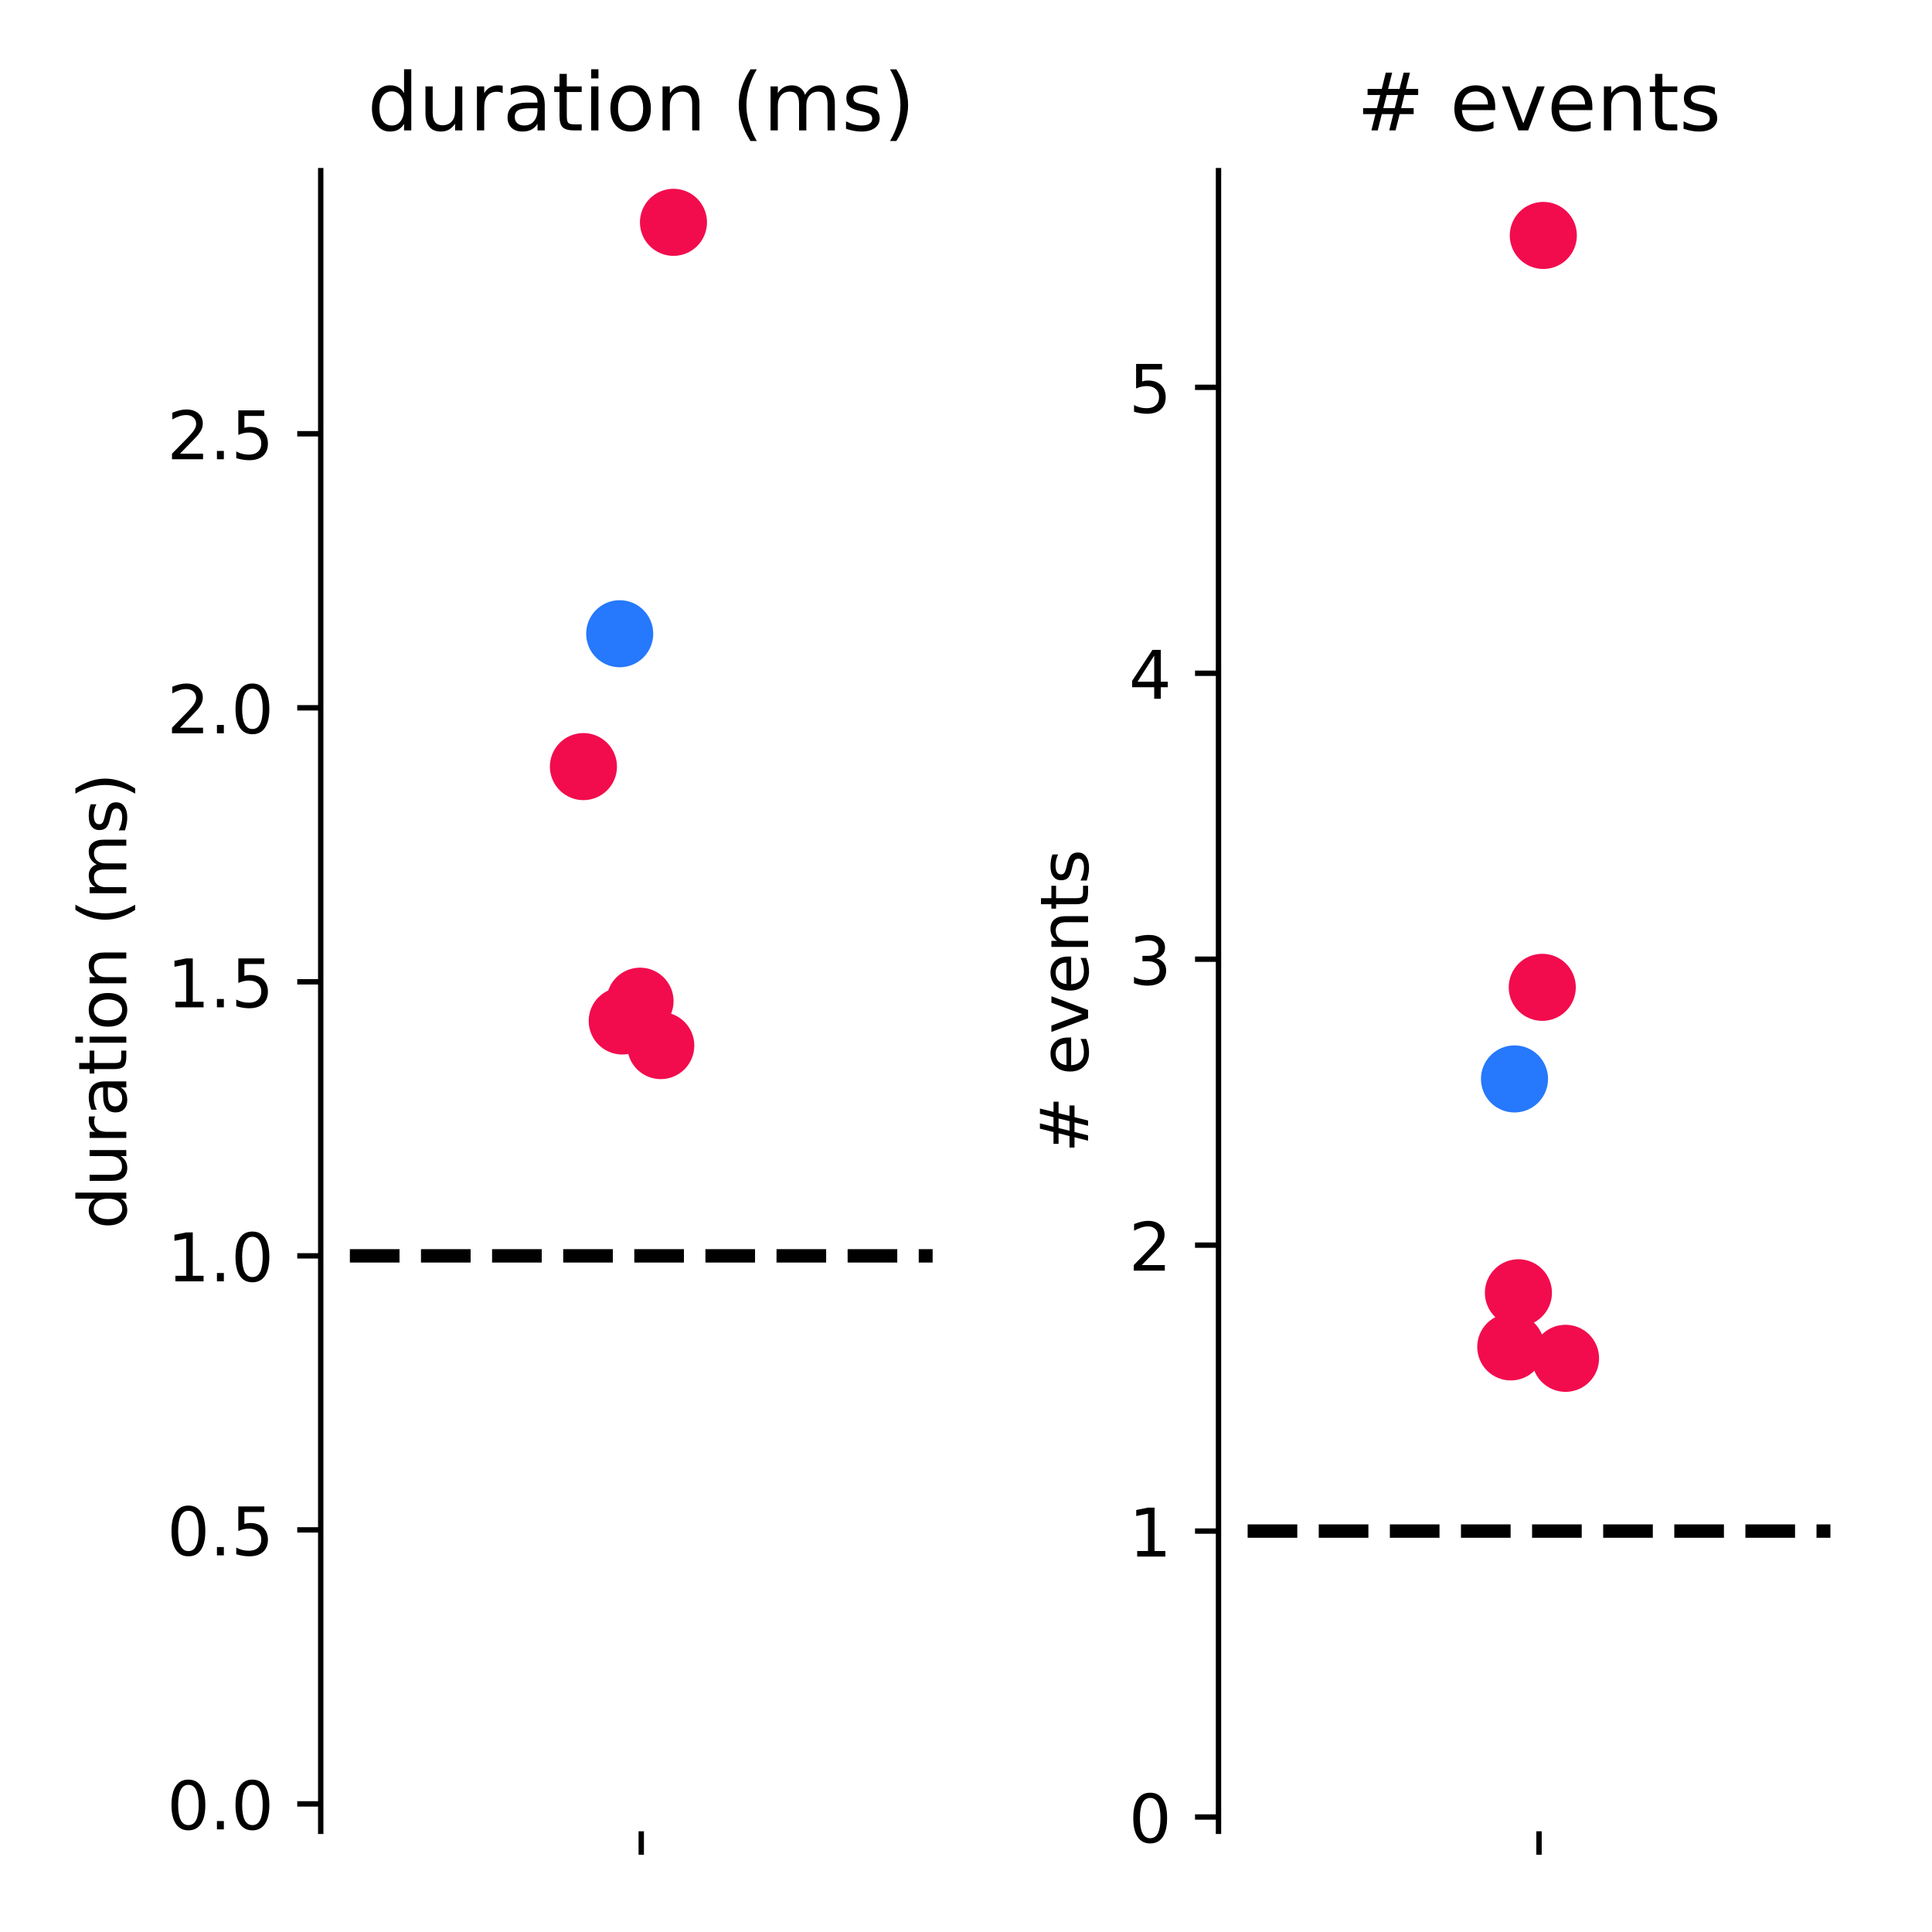
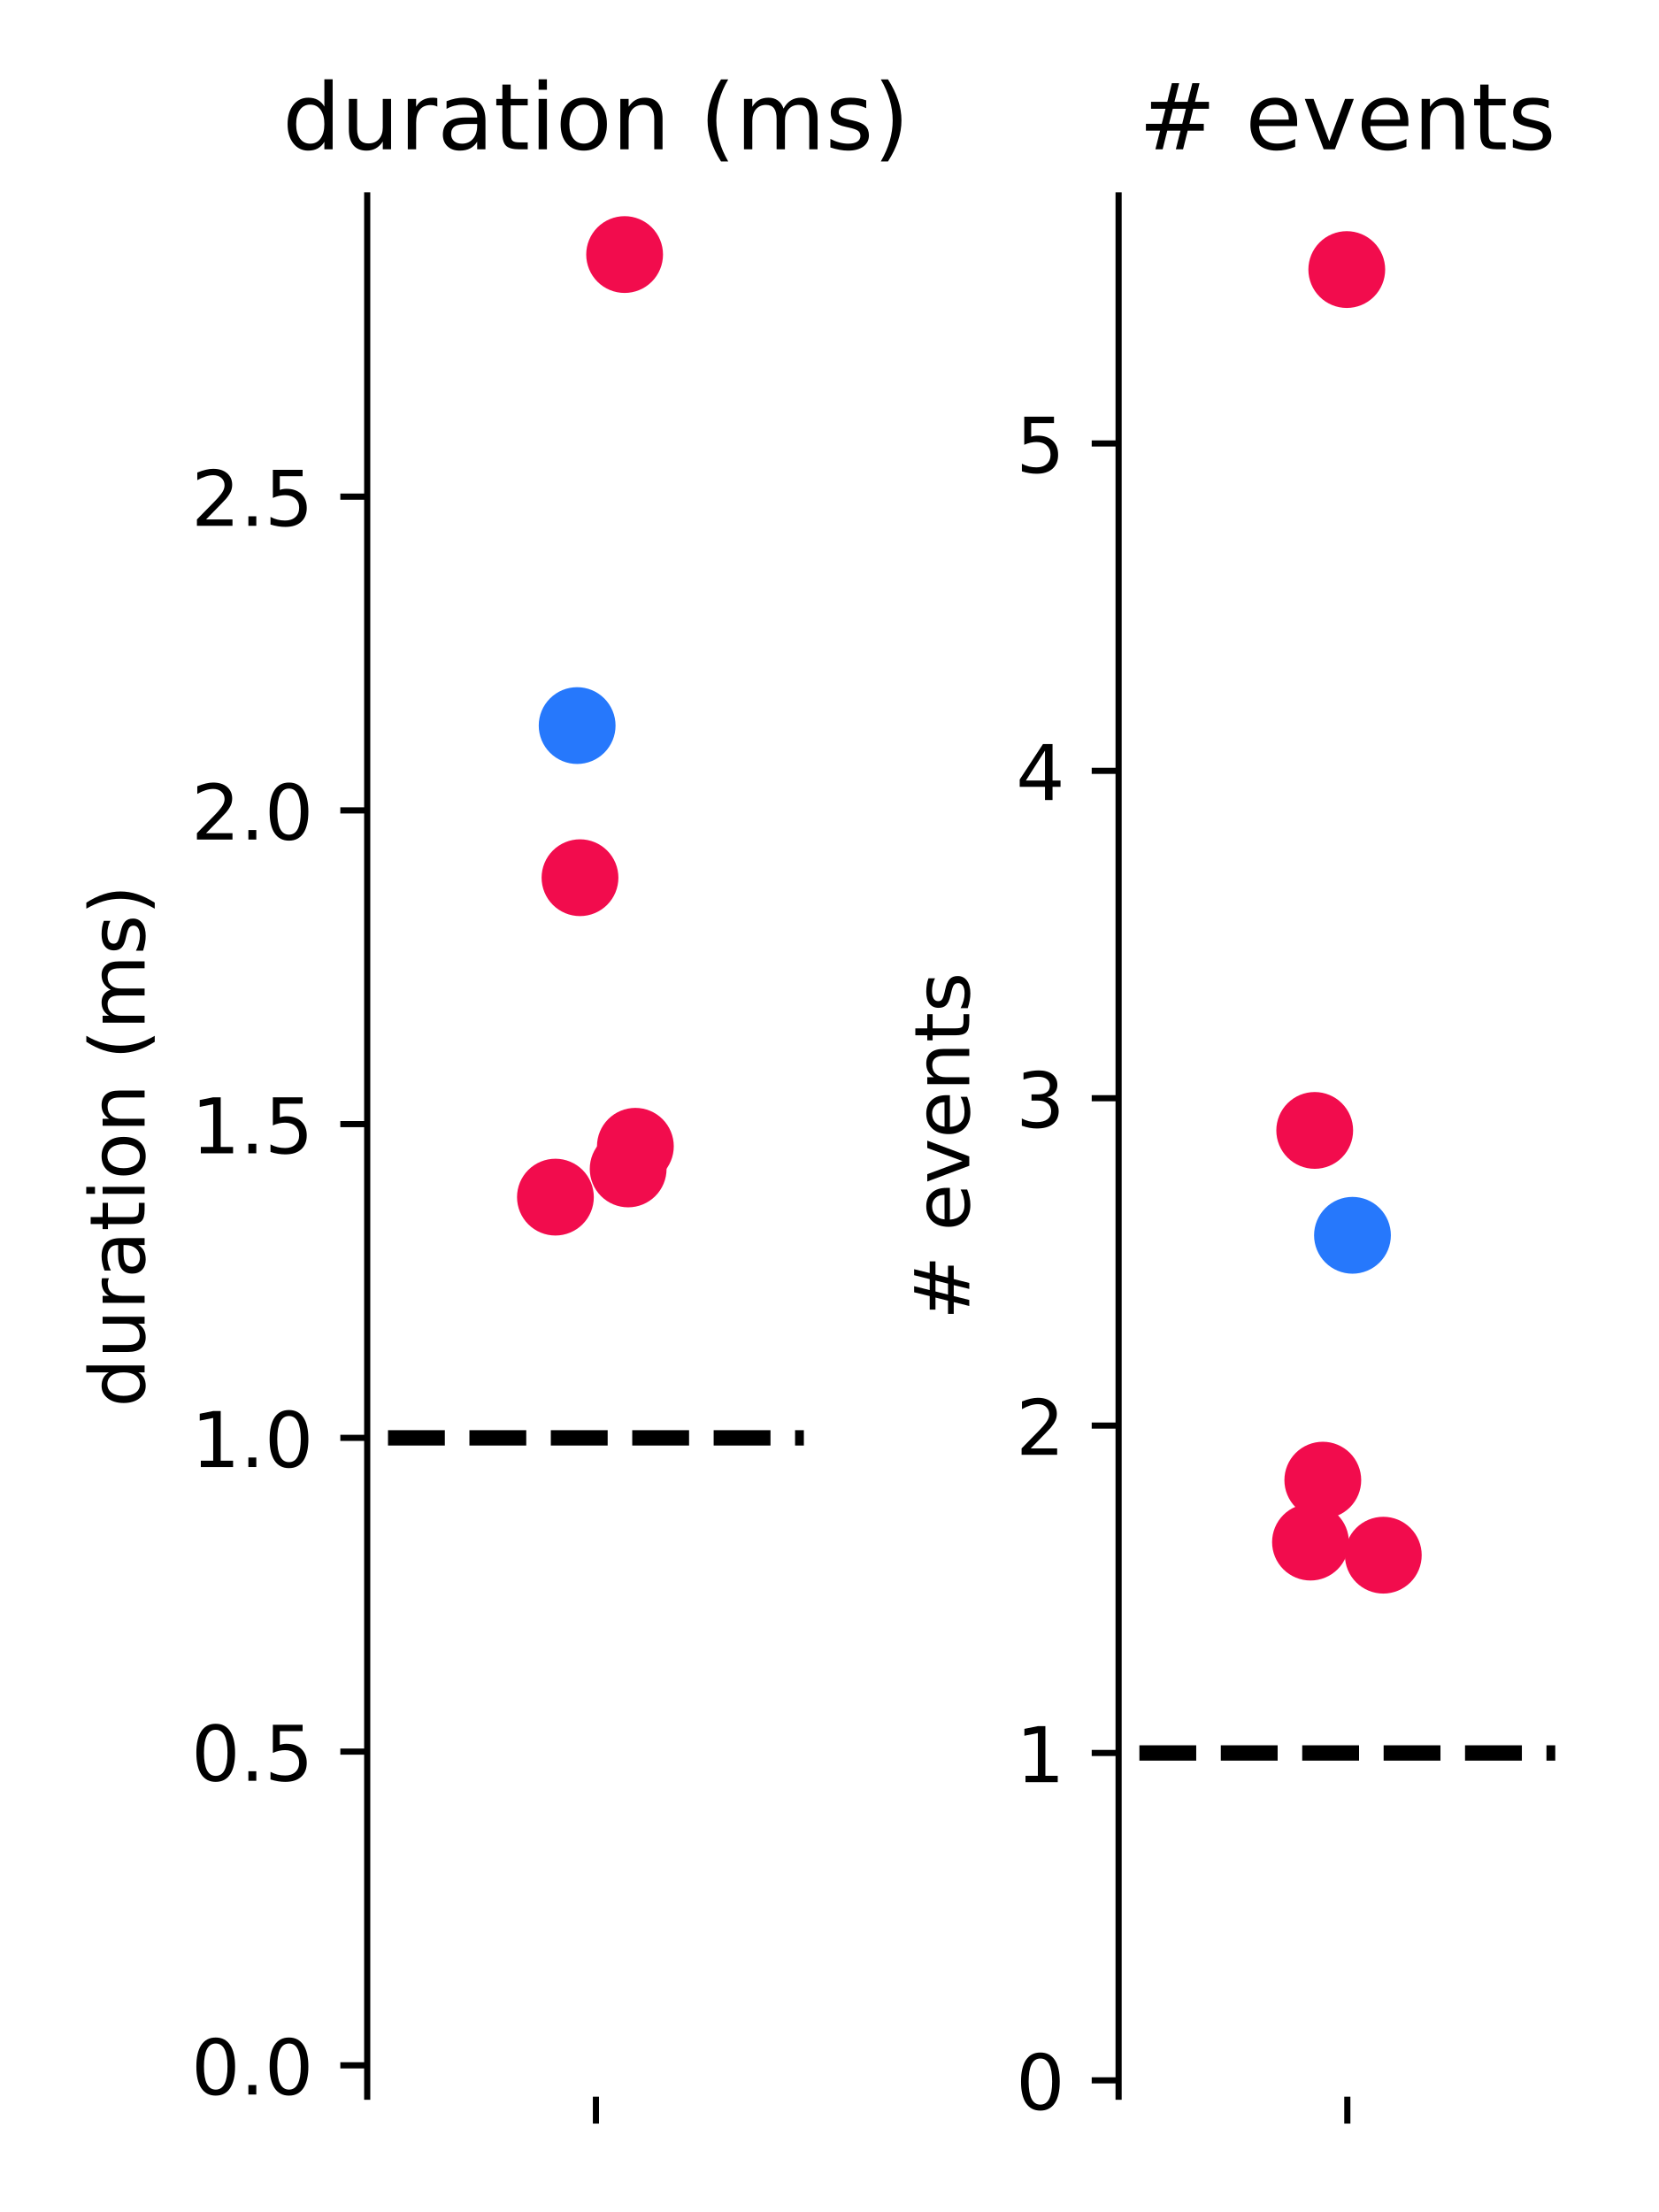
- <svg xmlns="http://www.w3.org/2000/svg" xmlns:xlink="http://www.w3.org/1999/xlink" width="288pt" height="288pt" viewBox="0 0 288 288" version="1.1">
+ <svg xmlns="http://www.w3.org/2000/svg" xmlns:xlink="http://www.w3.org/1999/xlink" width="216pt" height="288pt" viewBox="0 0 216 288" version="1.1">
  <defs>
    <style type="text/css">*{stroke-linejoin: round; stroke-linecap: butt}</style>
  </defs>
  <g id="figure_1">
    <g id="patch_1">
-       <path d="M 0 288  L 288 288  L 288 0  L 0 0  z " style="fill: #ffffff" />
+       <path d="M 0 288  L 216 288  L 216 0  L 0 0  z " style="fill: #ffffff" />
    </g>
    <g id="axes_1">
      <g id="patch_2">
-         <path d="M 47.81 272.989  L 143.37 272.989  L 143.37 25.44  L 47.81 25.44  z " style="fill: #ffffff" />
+         <path d="M 47.81 272.989  L 107.37 272.989  L 107.37 25.44  L 47.81 25.44  z " style="fill: #ffffff" />
      </g>
      <g id="matplotlib.axis_1">
        <g id="xtick_1">
          <g id="line2d_1">
            <defs>
-               <path id="mf9a4793f98" d="M 0 0  L 0 3.5  " style="stroke: #000000; stroke-width: 0.8" />
+               <path id="m383a4da235" d="M 0 0  L 0 3.5  " style="stroke: #000000; stroke-width: 0.8" />
            </defs>
            <g>
-               <use xlink:href="#mf9a4793f98" x="95.59" y="272.989" style="stroke: #000000; stroke-width: 0.8" />
+               <use xlink:href="#m383a4da235" x="77.59" y="272.989" style="stroke: #000000; stroke-width: 0.8" />
            </g>
          </g>
        </g>
      </g>
      <g id="matplotlib.axis_2">
        <g id="ytick_1">
          <g id="line2d_2">
            <defs>
-               <path id="mba3e9d6e7a" d="M 0 0  L -3.5 0  " style="stroke: #000000; stroke-width: 0.8" />
+               <path id="m9fce647419" d="M 0 0  L -3.5 0  " style="stroke: #000000; stroke-width: 0.8" />
            </defs>
            <g>
-               <use xlink:href="#mba3e9d6e7a" x="47.81" y="268.904" style="stroke: #000000; stroke-width: 0.8" />
+               <use xlink:href="#m9fce647419" x="47.81" y="268.904" style="stroke: #000000; stroke-width: 0.8" />
            </g>
          </g>
          <g id="text_1">
            <g transform="translate(24.90687 272.7035) scale(0.1 -0.1)">
              <defs>
                <path id="DejaVuSans-30" d="M 2034 4250  Q 1547 4250 1301 3770  Q 1056 3291 1056 2328  Q 1056 1369 1301 889  Q 1547 409 2034 409  Q 2525 409 2770 889  Q 3016 1369 3016 2328  Q 3016 3291 2770 3770  Q 2525 4250 2034 4250  z M 2034 4750  Q 2819 4750 3233 4129  Q 3647 3509 3647 2328  Q 3647 1150 3233 529  Q 2819 -91 2034 -91  Q 1250 -91 836 529  Q 422 1150 422 2328  Q 422 3509 836 4129  Q 1250 4750 2034 4750  z " transform="scale(0.015625)" />
                <path id="DejaVuSans-2e" d="M 684 794  L 1344 794  L 1344 0  L 684 0  L 684 794  z " transform="scale(0.015625)" />
              </defs>
              <use xlink:href="#DejaVuSans-30" />
              <use xlink:href="#DejaVuSans-2e" transform="translate(63.62305 0)" />
              <use xlink:href="#DejaVuSans-30" transform="translate(95.41016 0)" />
            </g>
          </g>
        </g>
        <g id="ytick_2">
          <g id="line2d_3">
            <g>
-               <use xlink:href="#mba3e9d6e7a" x="47.81" y="228.056" style="stroke: #000000; stroke-width: 0.8" />
+               <use xlink:href="#m9fce647419" x="47.81" y="228.056" style="stroke: #000000; stroke-width: 0.8" />
            </g>
          </g>
          <g id="text_2">
            <g transform="translate(24.90687 231.8551) scale(0.1 -0.1)">
              <defs>
                <path id="DejaVuSans-35" d="M 691 4666  L 3169 4666  L 3169 4134  L 1269 4134  L 1269 2991  Q 1406 3038 1543 3061  Q 1681 3084 1819 3084  Q 2600 3084 3056 2656  Q 3513 2228 3513 1497  Q 3513 744 3044 326  Q 2575 -91 1722 -91  Q 1428 -91 1123 -41  Q 819 9 494 109  L 494 744  Q 775 591 1075 516  Q 1375 441 1709 441  Q 2250 441 2565 725  Q 2881 1009 2881 1497  Q 2881 1984 2565 2268  Q 2250 2553 1709 2553  Q 1456 2553 1204 2497  Q 953 2441 691 2322  L 691 4666  z " transform="scale(0.015625)" />
              </defs>
              <use xlink:href="#DejaVuSans-30" />
              <use xlink:href="#DejaVuSans-2e" transform="translate(63.62305 0)" />
              <use xlink:href="#DejaVuSans-35" transform="translate(95.41016 0)" />
            </g>
          </g>
        </g>
        <g id="ytick_3">
          <g id="line2d_4">
            <g>
-               <use xlink:href="#mba3e9d6e7a" x="47.81" y="187.207" style="stroke: #000000; stroke-width: 0.8" />
+               <use xlink:href="#m9fce647419" x="47.81" y="187.207" style="stroke: #000000; stroke-width: 0.8" />
            </g>
          </g>
          <g id="text_3">
            <g transform="translate(24.90687 191.0066) scale(0.1 -0.1)">
              <defs>
                <path id="DejaVuSans-31" d="M 794 531  L 1825 531  L 1825 4091  L 703 3866  L 703 4441  L 1819 4666  L 2450 4666  L 2450 531  L 3481 531  L 3481 0  L 794 0  L 794 531  z " transform="scale(0.015625)" />
              </defs>
              <use xlink:href="#DejaVuSans-31" />
              <use xlink:href="#DejaVuSans-2e" transform="translate(63.62305 0)" />
              <use xlink:href="#DejaVuSans-30" transform="translate(95.41016 0)" />
            </g>
          </g>
        </g>
        <g id="ytick_4">
          <g id="line2d_5">
            <g>
-               <use xlink:href="#mba3e9d6e7a" x="47.81" y="146.359" style="stroke: #000000; stroke-width: 0.8" />
+               <use xlink:href="#m9fce647419" x="47.81" y="146.359" style="stroke: #000000; stroke-width: 0.8" />
            </g>
          </g>
          <g id="text_4">
            <g transform="translate(24.90687 150.1582) scale(0.1 -0.1)">
              <use xlink:href="#DejaVuSans-31" />
              <use xlink:href="#DejaVuSans-2e" transform="translate(63.62305 0)" />
              <use xlink:href="#DejaVuSans-35" transform="translate(95.41016 0)" />
            </g>
          </g>
        </g>
        <g id="ytick_5">
          <g id="line2d_6">
            <g>
-               <use xlink:href="#mba3e9d6e7a" x="47.81" y="105.511" style="stroke: #000000; stroke-width: 0.8" />
+               <use xlink:href="#m9fce647419" x="47.81" y="105.511" style="stroke: #000000; stroke-width: 0.8" />
            </g>
          </g>
          <g id="text_5">
            <g transform="translate(24.90687 109.3097) scale(0.1 -0.1)">
              <defs>
                <path id="DejaVuSans-32" d="M 1228 531  L 3431 531  L 3431 0  L 469 0  L 469 531  Q 828 903 1448 1529  Q 2069 2156 2228 2338  Q 2531 2678 2651 2914  Q 2772 3150 2772 3378  Q 2772 3750 2511 3984  Q 2250 4219 1831 4219  Q 1534 4219 1204 4116  Q 875 4013 500 3803  L 500 4441  Q 881 4594 1212 4672  Q 1544 4750 1819 4750  Q 2544 4750 2975 4387  Q 3406 4025 3406 3419  Q 3406 3131 3298 2873  Q 3191 2616 2906 2266  Q 2828 2175 2409 1742  Q 1991 1309 1228 531  z " transform="scale(0.015625)" />
              </defs>
              <use xlink:href="#DejaVuSans-32" />
              <use xlink:href="#DejaVuSans-2e" transform="translate(63.62305 0)" />
              <use xlink:href="#DejaVuSans-30" transform="translate(95.41016 0)" />
            </g>
          </g>
        </g>
        <g id="ytick_6">
          <g id="line2d_7">
            <g>
-               <use xlink:href="#mba3e9d6e7a" x="47.81" y="64.662" style="stroke: #000000; stroke-width: 0.8" />
+               <use xlink:href="#m9fce647419" x="47.81" y="64.662" style="stroke: #000000; stroke-width: 0.8" />
            </g>
          </g>
          <g id="text_6">
            <g transform="translate(24.90687 68.46129) scale(0.1 -0.1)">
              <use xlink:href="#DejaVuSans-32" />
              <use xlink:href="#DejaVuSans-2e" transform="translate(63.62305 0)" />
              <use xlink:href="#DejaVuSans-35" transform="translate(95.41016 0)" />
            </g>
          </g>
        </g>
        <g id="text_7">
          <g transform="translate(18.82719 183.22) rotate(-90) scale(0.1 -0.1)">
            <defs>
              <path id="DejaVuSans-64" d="M 2906 2969  L 2906 4863  L 3481 4863  L 3481 0  L 2906 0  L 2906 525  Q 2725 213 2448 61  Q 2172 -91 1784 -91  Q 1150 -91 751 415  Q 353 922 353 1747  Q 353 2572 751 3078  Q 1150 3584 1784 3584  Q 2172 3584 2448 3432  Q 2725 3281 2906 2969  z M 947 1747  Q 947 1113 1208 752  Q 1469 391 1925 391  Q 2381 391 2643 752  Q 2906 1113 2906 1747  Q 2906 2381 2643 2742  Q 2381 3103 1925 3103  Q 1469 3103 1208 2742  Q 947 2381 947 1747  z " transform="scale(0.015625)" />
              <path id="DejaVuSans-75" d="M 544 1381  L 544 3500  L 1119 3500  L 1119 1403  Q 1119 906 1312 657  Q 1506 409 1894 409  Q 2359 409 2629 706  Q 2900 1003 2900 1516  L 2900 3500  L 3475 3500  L 3475 0  L 2900 0  L 2900 538  Q 2691 219 2414 64  Q 2138 -91 1772 -91  Q 1169 -91 856 284  Q 544 659 544 1381  z M 1991 3584  L 1991 3584  z " transform="scale(0.015625)" />
              <path id="DejaVuSans-72" d="M 2631 2963  Q 2534 3019 2420 3045  Q 2306 3072 2169 3072  Q 1681 3072 1420 2755  Q 1159 2438 1159 1844  L 1159 0  L 581 0  L 581 3500  L 1159 3500  L 1159 2956  Q 1341 3275 1631 3429  Q 1922 3584 2338 3584  Q 2397 3584 2469 3576  Q 2541 3569 2628 3553  L 2631 2963  z " transform="scale(0.015625)" />
              <path id="DejaVuSans-61" d="M 2194 1759  Q 1497 1759 1228 1600  Q 959 1441 959 1056  Q 959 750 1161 570  Q 1363 391 1709 391  Q 2188 391 2477 730  Q 2766 1069 2766 1631  L 2766 1759  L 2194 1759  z M 3341 1997  L 3341 0  L 2766 0  L 2766 531  Q 2569 213 2275 61  Q 1981 -91 1556 -91  Q 1019 -91 701 211  Q 384 513 384 1019  Q 384 1609 779 1909  Q 1175 2209 1959 2209  L 2766 2209  L 2766 2266  Q 2766 2663 2505 2880  Q 2244 3097 1772 3097  Q 1472 3097 1187 3025  Q 903 2953 641 2809  L 641 3341  Q 956 3463 1253 3523  Q 1550 3584 1831 3584  Q 2591 3584 2966 3190  Q 3341 2797 3341 1997  z " transform="scale(0.015625)" />
              <path id="DejaVuSans-74" d="M 1172 4494  L 1172 3500  L 2356 3500  L 2356 3053  L 1172 3053  L 1172 1153  Q 1172 725 1289 603  Q 1406 481 1766 481  L 2356 481  L 2356 0  L 1766 0  Q 1100 0 847 248  Q 594 497 594 1153  L 594 3053  L 172 3053  L 172 3500  L 594 3500  L 594 4494  L 1172 4494  z " transform="scale(0.015625)" />
              <path id="DejaVuSans-69" d="M 603 3500  L 1178 3500  L 1178 0  L 603 0  L 603 3500  z M 603 4863  L 1178 4863  L 1178 4134  L 603 4134  L 603 4863  z " transform="scale(0.015625)" />
              <path id="DejaVuSans-6f" d="M 1959 3097  Q 1497 3097 1228 2736  Q 959 2375 959 1747  Q 959 1119 1226 758  Q 1494 397 1959 397  Q 2419 397 2687 759  Q 2956 1122 2956 1747  Q 2956 2369 2687 2733  Q 2419 3097 1959 3097  z M 1959 3584  Q 2709 3584 3137 3096  Q 3566 2609 3566 1747  Q 3566 888 3137 398  Q 2709 -91 1959 -91  Q 1206 -91 779 398  Q 353 888 353 1747  Q 353 2609 779 3096  Q 1206 3584 1959 3584  z " transform="scale(0.015625)" />
              <path id="DejaVuSans-6e" d="M 3513 2113  L 3513 0  L 2938 0  L 2938 2094  Q 2938 2591 2744 2837  Q 2550 3084 2163 3084  Q 1697 3084 1428 2787  Q 1159 2491 1159 1978  L 1159 0  L 581 0  L 581 3500  L 1159 3500  L 1159 2956  Q 1366 3272 1645 3428  Q 1925 3584 2291 3584  Q 2894 3584 3203 3211  Q 3513 2838 3513 2113  z " transform="scale(0.015625)" />
              <path id="DejaVuSans-20" transform="scale(0.015625)" />
              <path id="DejaVuSans-28" d="M 1984 4856  Q 1566 4138 1362 3434  Q 1159 2731 1159 2009  Q 1159 1288 1364 580  Q 1569 -128 1984 -844  L 1484 -844  Q 1016 -109 783 600  Q 550 1309 550 2009  Q 550 2706 781 3412  Q 1013 4119 1484 4856  L 1984 4856  z " transform="scale(0.015625)" />
              <path id="DejaVuSans-6d" d="M 3328 2828  Q 3544 3216 3844 3400  Q 4144 3584 4550 3584  Q 5097 3584 5394 3201  Q 5691 2819 5691 2113  L 5691 0  L 5113 0  L 5113 2094  Q 5113 2597 4934 2840  Q 4756 3084 4391 3084  Q 3944 3084 3684 2787  Q 3425 2491 3425 1978  L 3425 0  L 2847 0  L 2847 2094  Q 2847 2600 2669 2842  Q 2491 3084 2119 3084  Q 1678 3084 1418 2786  Q 1159 2488 1159 1978  L 1159 0  L 581 0  L 581 3500  L 1159 3500  L 1159 2956  Q 1356 3278 1631 3431  Q 1906 3584 2284 3584  Q 2666 3584 2933 3390  Q 3200 3197 3328 2828  z " transform="scale(0.015625)" />
              <path id="DejaVuSans-73" d="M 2834 3397  L 2834 2853  Q 2591 2978 2328 3040  Q 2066 3103 1784 3103  Q 1356 3103 1142 2972  Q 928 2841 928 2578  Q 928 2378 1081 2264  Q 1234 2150 1697 2047  L 1894 2003  Q 2506 1872 2764 1633  Q 3022 1394 3022 966  Q 3022 478 2636 193  Q 2250 -91 1575 -91  Q 1294 -91 989 -36  Q 684 19 347 128  L 347 722  Q 666 556 975 473  Q 1284 391 1588 391  Q 1994 391 2212 530  Q 2431 669 2431 922  Q 2431 1156 2273 1281  Q 2116 1406 1581 1522  L 1381 1569  Q 847 1681 609 1914  Q 372 2147 372 2553  Q 372 3047 722 3315  Q 1072 3584 1716 3584  Q 2034 3584 2315 3537  Q 2597 3491 2834 3397  z " transform="scale(0.015625)" />
              <path id="DejaVuSans-29" d="M 513 4856  L 1013 4856  Q 1481 4119 1714 3412  Q 1947 2706 1947 2009  Q 1947 1309 1714 600  Q 1481 -109 1013 -844  L 513 -844  Q 928 -128 1133 580  Q 1338 1288 1338 2009  Q 1338 2731 1133 3434  Q 928 4138 513 4856  z " transform="scale(0.015625)" />
            </defs>
            <use xlink:href="#DejaVuSans-64" />
            <use xlink:href="#DejaVuSans-75" transform="translate(63.47656 0)" />
            <use xlink:href="#DejaVuSans-72" transform="translate(126.8555 0)" />
            <use xlink:href="#DejaVuSans-61" transform="translate(167.9688 0)" />
            <use xlink:href="#DejaVuSans-74" transform="translate(229.248 0)" />
            <use xlink:href="#DejaVuSans-69" transform="translate(268.457 0)" />
            <use xlink:href="#DejaVuSans-6f" transform="translate(296.2402 0)" />
            <use xlink:href="#DejaVuSans-6e" transform="translate(357.4219 0)" />
            <use xlink:href="#DejaVuSans-20" transform="translate(420.8008 0)" />
            <use xlink:href="#DejaVuSans-28" transform="translate(452.5879 0)" />
            <use xlink:href="#DejaVuSans-6d" transform="translate(491.6016 0)" />
            <use xlink:href="#DejaVuSans-73" transform="translate(589.0137 0)" />
            <use xlink:href="#DejaVuSans-29" transform="translate(641.1133 0)" />
          </g>
        </g>
      </g>
      <g id="LineCollection_1">
-         <path d="M 52.154 187.207  L 139.026 187.207  " clip-path="url(#p4d64e1d2af)" style="fill: none; stroke-dasharray: 7.4,3.2; stroke-dashoffset: 0; stroke: #000000; stroke-width: 2" />
+         <path d="M 50.517 187.207  L 104.663 187.207  " clip-path="url(#p97588d3e5f)" style="fill: none; stroke-dasharray: 7.4,3.2; stroke-dashoffset: 0; stroke: #000000; stroke-width: 2" />
      </g>
      <g id="patch_3">
        <path d="M 47.81 272.989  L 47.81 25.44  " style="fill: none; stroke: #000000; stroke-width: 0.8; stroke-linejoin: miter; stroke-linecap: square" />
      </g>
      <g id="PathCollection_1">
        <defs>
-           <path id="C0_0_f53b4f7023" d="M 0 5  C 1.326 5 2.598 4.473 3.536 3.536  C 4.473 2.598 5 1.326 5 -0  C 5 -1.326 4.473 -2.598 3.536 -3.536  C 2.598 -4.473 1.326 -5 0 -5  C -1.326 -5 -2.598 -4.473 -3.536 -3.536  C -4.473 -2.598 -5 -1.326 -5 0  C -5 1.326 -4.473 2.598 -3.536 3.536  C -2.598 4.473 -1.326 5 0 5  z " />
+           <path id="C0_0_6198acfa32" d="M 0 5  C 1.326 5 2.598 4.473 3.536 3.536  C 4.473 2.598 5 1.326 5 -0  C 5 -1.326 4.473 -2.598 3.536 -3.536  C 2.598 -4.473 1.326 -5 0 -5  C -1.326 -5 -2.598 -4.473 -3.536 -3.536  C -4.473 -2.598 -5 -1.326 -5 0  C -5 1.326 -4.473 2.598 -3.536 3.536  C -2.598 4.473 -1.326 5 0 5  z " />
        </defs>
-         <g clip-path="url(#p4d64e1d2af)">
-           <use xlink:href="#C0_0_f53b4f7023" x="100.393" y="33.143" style="fill: #f20c4d" />
-         </g>
-         <g clip-path="url(#p4d64e1d2af)">
-           <use xlink:href="#C0_0_f53b4f7023" x="86.971" y="114.276" style="fill: #f20c4d" />
-         </g>
-         <g clip-path="url(#p4d64e1d2af)">
-           <use xlink:href="#C0_0_f53b4f7023" x="95.408" y="149.245" style="fill: #f20c4d" />
-         </g>
-         <g clip-path="url(#p4d64e1d2af)">
-           <use xlink:href="#C0_0_f53b4f7023" x="98.5" y="155.865" style="fill: #f20c4d" />
-         </g>
-         <g clip-path="url(#p4d64e1d2af)">
-           <use xlink:href="#C0_0_f53b4f7023" x="92.755" y="152.194" style="fill: #f20c4d" />
-         </g>
-         <g clip-path="url(#p4d64e1d2af)">
-           <use xlink:href="#C0_0_f53b4f7023" x="92.379" y="94.47" style="fill: #2678fc" />
+         <g clip-path="url(#p97588d3e5f)">
+           <use xlink:href="#C0_0_6198acfa32" x="81.324" y="33.143" style="fill: #f20c4d" />
+         </g>
+         <g clip-path="url(#p97588d3e5f)">
+           <use xlink:href="#C0_0_6198acfa32" x="75.515" y="114.276" style="fill: #f20c4d" />
+         </g>
+         <g clip-path="url(#p97588d3e5f)">
+           <use xlink:href="#C0_0_6198acfa32" x="82.726" y="149.245" style="fill: #f20c4d" />
+         </g>
+         <g clip-path="url(#p97588d3e5f)">
+           <use xlink:href="#C0_0_6198acfa32" x="72.315" y="155.865" style="fill: #f20c4d" />
+         </g>
+         <g clip-path="url(#p97588d3e5f)">
+           <use xlink:href="#C0_0_6198acfa32" x="81.786" y="152.194" style="fill: #f20c4d" />
+         </g>
+         <g clip-path="url(#p97588d3e5f)">
+           <use xlink:href="#C0_0_6198acfa32" x="75.143" y="94.47" style="fill: #2678fc" />
        </g>
      </g>
      <g id="text_8">
-         <g transform="translate(54.78344 19.44) scale(0.12 -0.12)">
+         <g transform="translate(36.78344 19.44) scale(0.12 -0.12)">
          <use xlink:href="#DejaVuSans-64" />
          <use xlink:href="#DejaVuSans-75" transform="translate(63.47656 0)" />
          <use xlink:href="#DejaVuSans-72" transform="translate(126.8555 0)" />
          <use xlink:href="#DejaVuSans-61" transform="translate(167.9688 0)" />
          <use xlink:href="#DejaVuSans-74" transform="translate(229.248 0)" />
          <use xlink:href="#DejaVuSans-69" transform="translate(268.457 0)" />
          <use xlink:href="#DejaVuSans-6f" transform="translate(296.2402 0)" />
          <use xlink:href="#DejaVuSans-6e" transform="translate(357.4219 0)" />
          <use xlink:href="#DejaVuSans-20" transform="translate(420.8008 0)" />
          <use xlink:href="#DejaVuSans-28" transform="translate(452.5879 0)" />
          <use xlink:href="#DejaVuSans-6d" transform="translate(491.6016 0)" />
          <use xlink:href="#DejaVuSans-73" transform="translate(589.0137 0)" />
          <use xlink:href="#DejaVuSans-29" transform="translate(641.1133 0)" />
        </g>
      </g>
    </g>
    <g id="axes_2">
      <g id="patch_4">
-         <path d="M 181.64 272.989  L 277.2 272.989  L 277.2 25.44  L 181.64 25.44  z " style="fill: #ffffff" />
+         <path d="M 145.64 272.989  L 205.2 272.989  L 205.2 25.44  L 145.64 25.44  z " style="fill: #ffffff" />
      </g>
      <g id="matplotlib.axis_3">
        <g id="xtick_2">
          <g id="line2d_8">
            <g>
-               <use xlink:href="#mf9a4793f98" x="229.42" y="272.989" style="stroke: #000000; stroke-width: 0.8" />
+               <use xlink:href="#m383a4da235" x="175.42" y="272.989" style="stroke: #000000; stroke-width: 0.8" />
            </g>
          </g>
        </g>
      </g>
      <g id="matplotlib.axis_4">
        <g id="ytick_7">
          <g id="line2d_9">
            <g>
-               <use xlink:href="#mba3e9d6e7a" x="181.64" y="270.858" style="stroke: #000000; stroke-width: 0.8" />
+               <use xlink:href="#m9fce647419" x="145.64" y="270.858" style="stroke: #000000; stroke-width: 0.8" />
            </g>
          </g>
          <g id="text_9">
-             <g transform="translate(168.2775 274.6572) scale(0.1 -0.1)">
+             <g transform="translate(132.2775 274.6572) scale(0.1 -0.1)">
              <use xlink:href="#DejaVuSans-30" />
            </g>
          </g>
        </g>
        <g id="ytick_8">
          <g id="line2d_10">
            <g>
-               <use xlink:href="#mba3e9d6e7a" x="181.64" y="228.235" style="stroke: #000000; stroke-width: 0.8" />
+               <use xlink:href="#m9fce647419" x="145.64" y="228.235" style="stroke: #000000; stroke-width: 0.8" />
            </g>
          </g>
          <g id="text_10">
-             <g transform="translate(168.2775 232.0337) scale(0.1 -0.1)">
+             <g transform="translate(132.2775 232.0337) scale(0.1 -0.1)">
              <use xlink:href="#DejaVuSans-31" />
            </g>
          </g>
        </g>
        <g id="ytick_9">
          <g id="line2d_11">
            <g>
-               <use xlink:href="#mba3e9d6e7a" x="181.64" y="185.611" style="stroke: #000000; stroke-width: 0.8" />
+               <use xlink:href="#m9fce647419" x="145.64" y="185.611" style="stroke: #000000; stroke-width: 0.8" />
            </g>
          </g>
          <g id="text_11">
-             <g transform="translate(168.2775 189.4102) scale(0.1 -0.1)">
+             <g transform="translate(132.2775 189.4102) scale(0.1 -0.1)">
              <use xlink:href="#DejaVuSans-32" />
            </g>
          </g>
        </g>
        <g id="ytick_10">
          <g id="line2d_12">
            <g>
-               <use xlink:href="#mba3e9d6e7a" x="181.64" y="142.988" style="stroke: #000000; stroke-width: 0.8" />
+               <use xlink:href="#m9fce647419" x="145.64" y="142.988" style="stroke: #000000; stroke-width: 0.8" />
            </g>
          </g>
          <g id="text_12">
-             <g transform="translate(168.2775 146.7868) scale(0.1 -0.1)">
+             <g transform="translate(132.2775 146.7868) scale(0.1 -0.1)">
              <defs>
                <path id="DejaVuSans-33" d="M 2597 2516  Q 3050 2419 3304 2112  Q 3559 1806 3559 1356  Q 3559 666 3084 287  Q 2609 -91 1734 -91  Q 1441 -91 1130 -33  Q 819 25 488 141  L 488 750  Q 750 597 1062 519  Q 1375 441 1716 441  Q 2309 441 2620 675  Q 2931 909 2931 1356  Q 2931 1769 2642 2001  Q 2353 2234 1838 2234  L 1294 2234  L 1294 2753  L 1863 2753  Q 2328 2753 2575 2939  Q 2822 3125 2822 3475  Q 2822 3834 2567 4026  Q 2313 4219 1838 4219  Q 1578 4219 1281 4162  Q 984 4106 628 3988  L 628 4550  Q 988 4650 1302 4700  Q 1616 4750 1894 4750  Q 2613 4750 3031 4423  Q 3450 4097 3450 3541  Q 3450 3153 3228 2886  Q 3006 2619 2597 2516  z " transform="scale(0.015625)" />
              </defs>
              <use xlink:href="#DejaVuSans-33" />
            </g>
          </g>
        </g>
        <g id="ytick_11">
          <g id="line2d_13">
            <g>
-               <use xlink:href="#mba3e9d6e7a" x="181.64" y="100.364" style="stroke: #000000; stroke-width: 0.8" />
+               <use xlink:href="#m9fce647419" x="145.64" y="100.364" style="stroke: #000000; stroke-width: 0.8" />
            </g>
          </g>
          <g id="text_13">
-             <g transform="translate(168.2775 104.1633) scale(0.1 -0.1)">
+             <g transform="translate(132.2775 104.1633) scale(0.1 -0.1)">
              <defs>
                <path id="DejaVuSans-34" d="M 2419 4116  L 825 1625  L 2419 1625  L 2419 4116  z M 2253 4666  L 3047 4666  L 3047 1625  L 3713 1625  L 3713 1100  L 3047 1100  L 3047 0  L 2419 0  L 2419 1100  L 313 1100  L 313 1709  L 2253 4666  z " transform="scale(0.015625)" />
              </defs>
              <use xlink:href="#DejaVuSans-34" />
            </g>
          </g>
        </g>
        <g id="ytick_12">
          <g id="line2d_14">
            <g>
-               <use xlink:href="#mba3e9d6e7a" x="181.64" y="57.741" style="stroke: #000000; stroke-width: 0.8" />
+               <use xlink:href="#m9fce647419" x="145.64" y="57.741" style="stroke: #000000; stroke-width: 0.8" />
            </g>
          </g>
          <g id="text_14">
-             <g transform="translate(168.2775 61.53982) scale(0.1 -0.1)">
+             <g transform="translate(132.2775 61.53982) scale(0.1 -0.1)">
              <use xlink:href="#DejaVuSans-35" />
            </g>
          </g>
        </g>
        <g id="text_15">
-           <g transform="translate(162.1978 171.8396) rotate(-90) scale(0.1 -0.1)">
+           <g transform="translate(126.1978 171.8396) rotate(-90) scale(0.1 -0.1)">
            <defs>
              <path id="DejaVuSans-23" d="M 3272 2816  L 2363 2816  L 2100 1772  L 3016 1772  L 3272 2816  z M 2803 4594  L 2478 3297  L 3391 3297  L 3719 4594  L 4219 4594  L 3897 3297  L 4872 3297  L 4872 2816  L 3775 2816  L 3519 1772  L 4513 1772  L 4513 1294  L 3397 1294  L 3072 0  L 2572 0  L 2894 1294  L 1978 1294  L 1656 0  L 1153 0  L 1478 1294  L 494 1294  L 494 1772  L 1594 1772  L 1856 2816  L 850 2816  L 850 3297  L 1978 3297  L 2297 4594  L 2803 4594  z " transform="scale(0.015625)" />
              <path id="DejaVuSans-65" d="M 3597 1894  L 3597 1613  L 953 1613  Q 991 1019 1311 708  Q 1631 397 2203 397  Q 2534 397 2845 478  Q 3156 559 3463 722  L 3463 178  Q 3153 47 2828 -22  Q 2503 -91 2169 -91  Q 1331 -91 842 396  Q 353 884 353 1716  Q 353 2575 817 3079  Q 1281 3584 2069 3584  Q 2775 3584 3186 3129  Q 3597 2675 3597 1894  z M 3022 2063  Q 3016 2534 2758 2815  Q 2500 3097 2075 3097  Q 1594 3097 1305 2825  Q 1016 2553 972 2059  L 3022 2063  z " transform="scale(0.015625)" />
              <path id="DejaVuSans-76" d="M 191 3500  L 800 3500  L 1894 563  L 2988 3500  L 3597 3500  L 2284 0  L 1503 0  L 191 3500  z " transform="scale(0.015625)" />
            </defs>
            <use xlink:href="#DejaVuSans-23" />
            <use xlink:href="#DejaVuSans-20" transform="translate(83.78906 0)" />
            <use xlink:href="#DejaVuSans-65" transform="translate(115.5762 0)" />
            <use xlink:href="#DejaVuSans-76" transform="translate(177.0996 0)" />
            <use xlink:href="#DejaVuSans-65" transform="translate(236.2793 0)" />
            <use xlink:href="#DejaVuSans-6e" transform="translate(297.8027 0)" />
            <use xlink:href="#DejaVuSans-74" transform="translate(361.1816 0)" />
            <use xlink:href="#DejaVuSans-73" transform="translate(400.3906 0)" />
          </g>
        </g>
      </g>
      <g id="LineCollection_2">
-         <path d="M 185.984 228.235  L 272.856 228.235  " clip-path="url(#p9df3caab67)" style="fill: none; stroke-dasharray: 7.4,3.2; stroke-dashoffset: 0; stroke: #000000; stroke-width: 2" />
+         <path d="M 148.347 228.235  L 202.493 228.235  " clip-path="url(#p4fc7c51eb7)" style="fill: none; stroke-dasharray: 7.4,3.2; stroke-dashoffset: 0; stroke: #000000; stroke-width: 2" />
      </g>
      <g id="patch_5">
-         <path d="M 181.64 272.989  L 181.64 25.44  " style="fill: none; stroke: #000000; stroke-width: 0.8; stroke-linejoin: miter; stroke-linecap: square" />
+         <path d="M 145.64 272.989  L 145.64 25.44  " style="fill: none; stroke: #000000; stroke-width: 0.8; stroke-linejoin: miter; stroke-linecap: square" />
      </g>
      <g id="PathCollection_2">
        <defs>
-           <path id="C1_0_88f041bb5b" d="M 0 5  C 1.326 5 2.598 4.473 3.536 3.536  C 4.473 2.598 5 1.326 5 -0  C 5 -1.326 4.473 -2.598 3.536 -3.536  C 2.598 -4.473 1.326 -5 0 -5  C -1.326 -5 -2.598 -4.473 -3.536 -3.536  C -4.473 -2.598 -5 -1.326 -5 0  C -5 1.326 -4.473 2.598 -3.536 3.536  C -2.598 4.473 -1.326 5 0 5  z " />
+           <path id="C1_0_abf5a5fa00" d="M 0 5  C 1.326 5 2.598 4.473 3.536 3.536  C 4.473 2.598 5 1.326 5 -0  C 5 -1.326 4.473 -2.598 3.536 -3.536  C 2.598 -4.473 1.326 -5 0 -5  C -1.326 -5 -2.598 -4.473 -3.536 -3.536  C -4.473 -2.598 -5 -1.326 -5 0  C -5 1.326 -4.473 2.598 -3.536 3.536  C -2.598 4.473 -1.326 5 0 5  z " />
        </defs>
-         <g clip-path="url(#p9df3caab67)">
-           <use xlink:href="#C1_0_88f041bb5b" x="230.06" y="35.097" style="fill: #f20c4d" />
-         </g>
-         <g clip-path="url(#p9df3caab67)">
-           <use xlink:href="#C1_0_88f041bb5b" x="229.904" y="147.18" style="fill: #f20c4d" />
-         </g>
-         <g clip-path="url(#p9df3caab67)">
-           <use xlink:href="#C1_0_88f041bb5b" x="226.348" y="192.715" style="fill: #f20c4d" />
-         </g>
-         <g clip-path="url(#p9df3caab67)">
-           <use xlink:href="#C1_0_88f041bb5b" x="225.208" y="200.782" style="fill: #f20c4d" />
-         </g>
-         <g clip-path="url(#p9df3caab67)">
-           <use xlink:href="#C1_0_88f041bb5b" x="233.372" y="202.483" style="fill: #f20c4d" />
-         </g>
-         <g clip-path="url(#p9df3caab67)">
-           <use xlink:href="#C1_0_88f041bb5b" x="225.763" y="160.835" style="fill: #2678fc" />
+         <g clip-path="url(#p4fc7c51eb7)">
+           <use xlink:href="#C1_0_abf5a5fa00" x="175.348" y="35.097" style="fill: #f20c4d" />
+         </g>
+         <g clip-path="url(#p4fc7c51eb7)">
+           <use xlink:href="#C1_0_abf5a5fa00" x="171.174" y="147.18" style="fill: #f20c4d" />
+         </g>
+         <g clip-path="url(#p4fc7c51eb7)">
+           <use xlink:href="#C1_0_abf5a5fa00" x="172.227" y="192.715" style="fill: #f20c4d" />
+         </g>
+         <g clip-path="url(#p4fc7c51eb7)">
+           <use xlink:href="#C1_0_abf5a5fa00" x="170.624" y="200.782" style="fill: #f20c4d" />
+         </g>
+         <g clip-path="url(#p4fc7c51eb7)">
+           <use xlink:href="#C1_0_abf5a5fa00" x="180.104" y="202.483" style="fill: #f20c4d" />
+         </g>
+         <g clip-path="url(#p4fc7c51eb7)">
+           <use xlink:href="#C1_0_abf5a5fa00" x="176.09" y="160.835" style="fill: #2678fc" />
        </g>
      </g>
      <g id="text_16">
-         <g transform="translate(202.27 19.44) scale(0.12 -0.12)">
+         <g transform="translate(148.27 19.44) scale(0.12 -0.12)">
          <use xlink:href="#DejaVuSans-23" />
          <use xlink:href="#DejaVuSans-20" transform="translate(83.78906 0)" />
          <use xlink:href="#DejaVuSans-65" transform="translate(115.5762 0)" />
          <use xlink:href="#DejaVuSans-76" transform="translate(177.0996 0)" />
          <use xlink:href="#DejaVuSans-65" transform="translate(236.2793 0)" />
          <use xlink:href="#DejaVuSans-6e" transform="translate(297.8027 0)" />
          <use xlink:href="#DejaVuSans-74" transform="translate(361.1816 0)" />
          <use xlink:href="#DejaVuSans-73" transform="translate(400.3906 0)" />
        </g>
      </g>
    </g>
  </g>
  <defs>
-     <clipPath id="p4d64e1d2af">
-       <rect x="47.81" y="25.44" width="95.56" height="247.549" />
+     <clipPath id="p97588d3e5f">
+       <rect x="47.81" y="25.44" width="59.56" height="247.549" />
    </clipPath>
-     <clipPath id="p9df3caab67">
-       <rect x="181.64" y="25.44" width="95.56" height="247.549" />
+     <clipPath id="p4fc7c51eb7">
+       <rect x="145.64" y="25.44" width="59.56" height="247.549" />
    </clipPath>
  </defs>
</svg>
